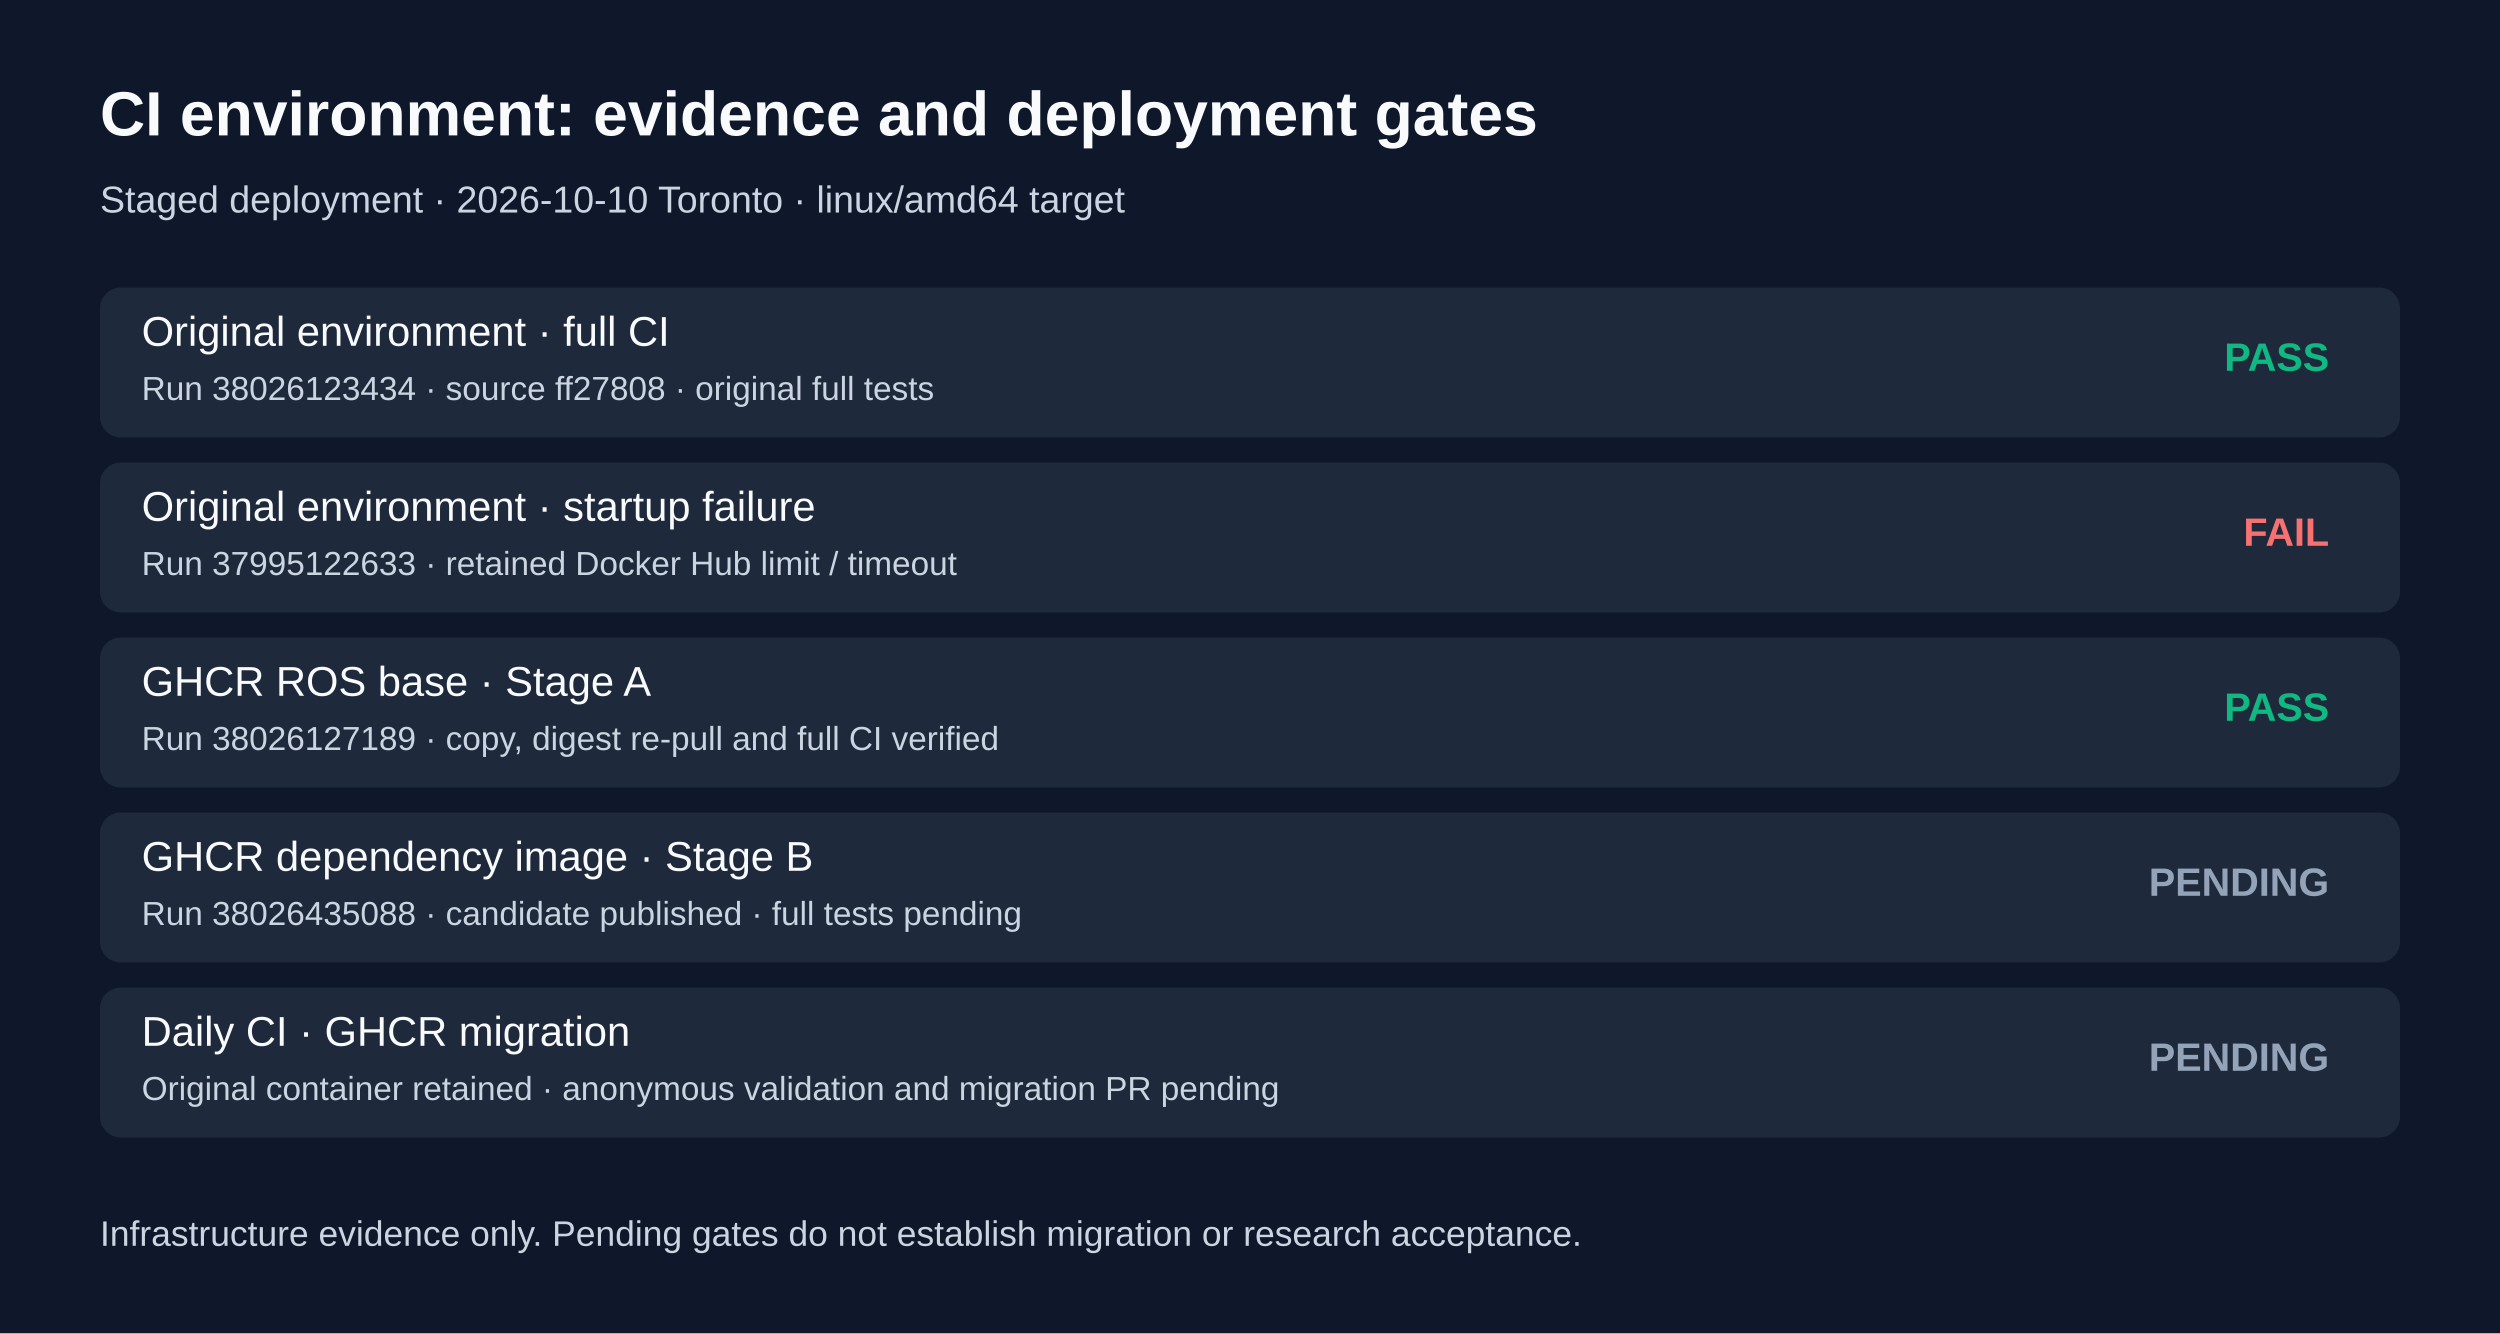
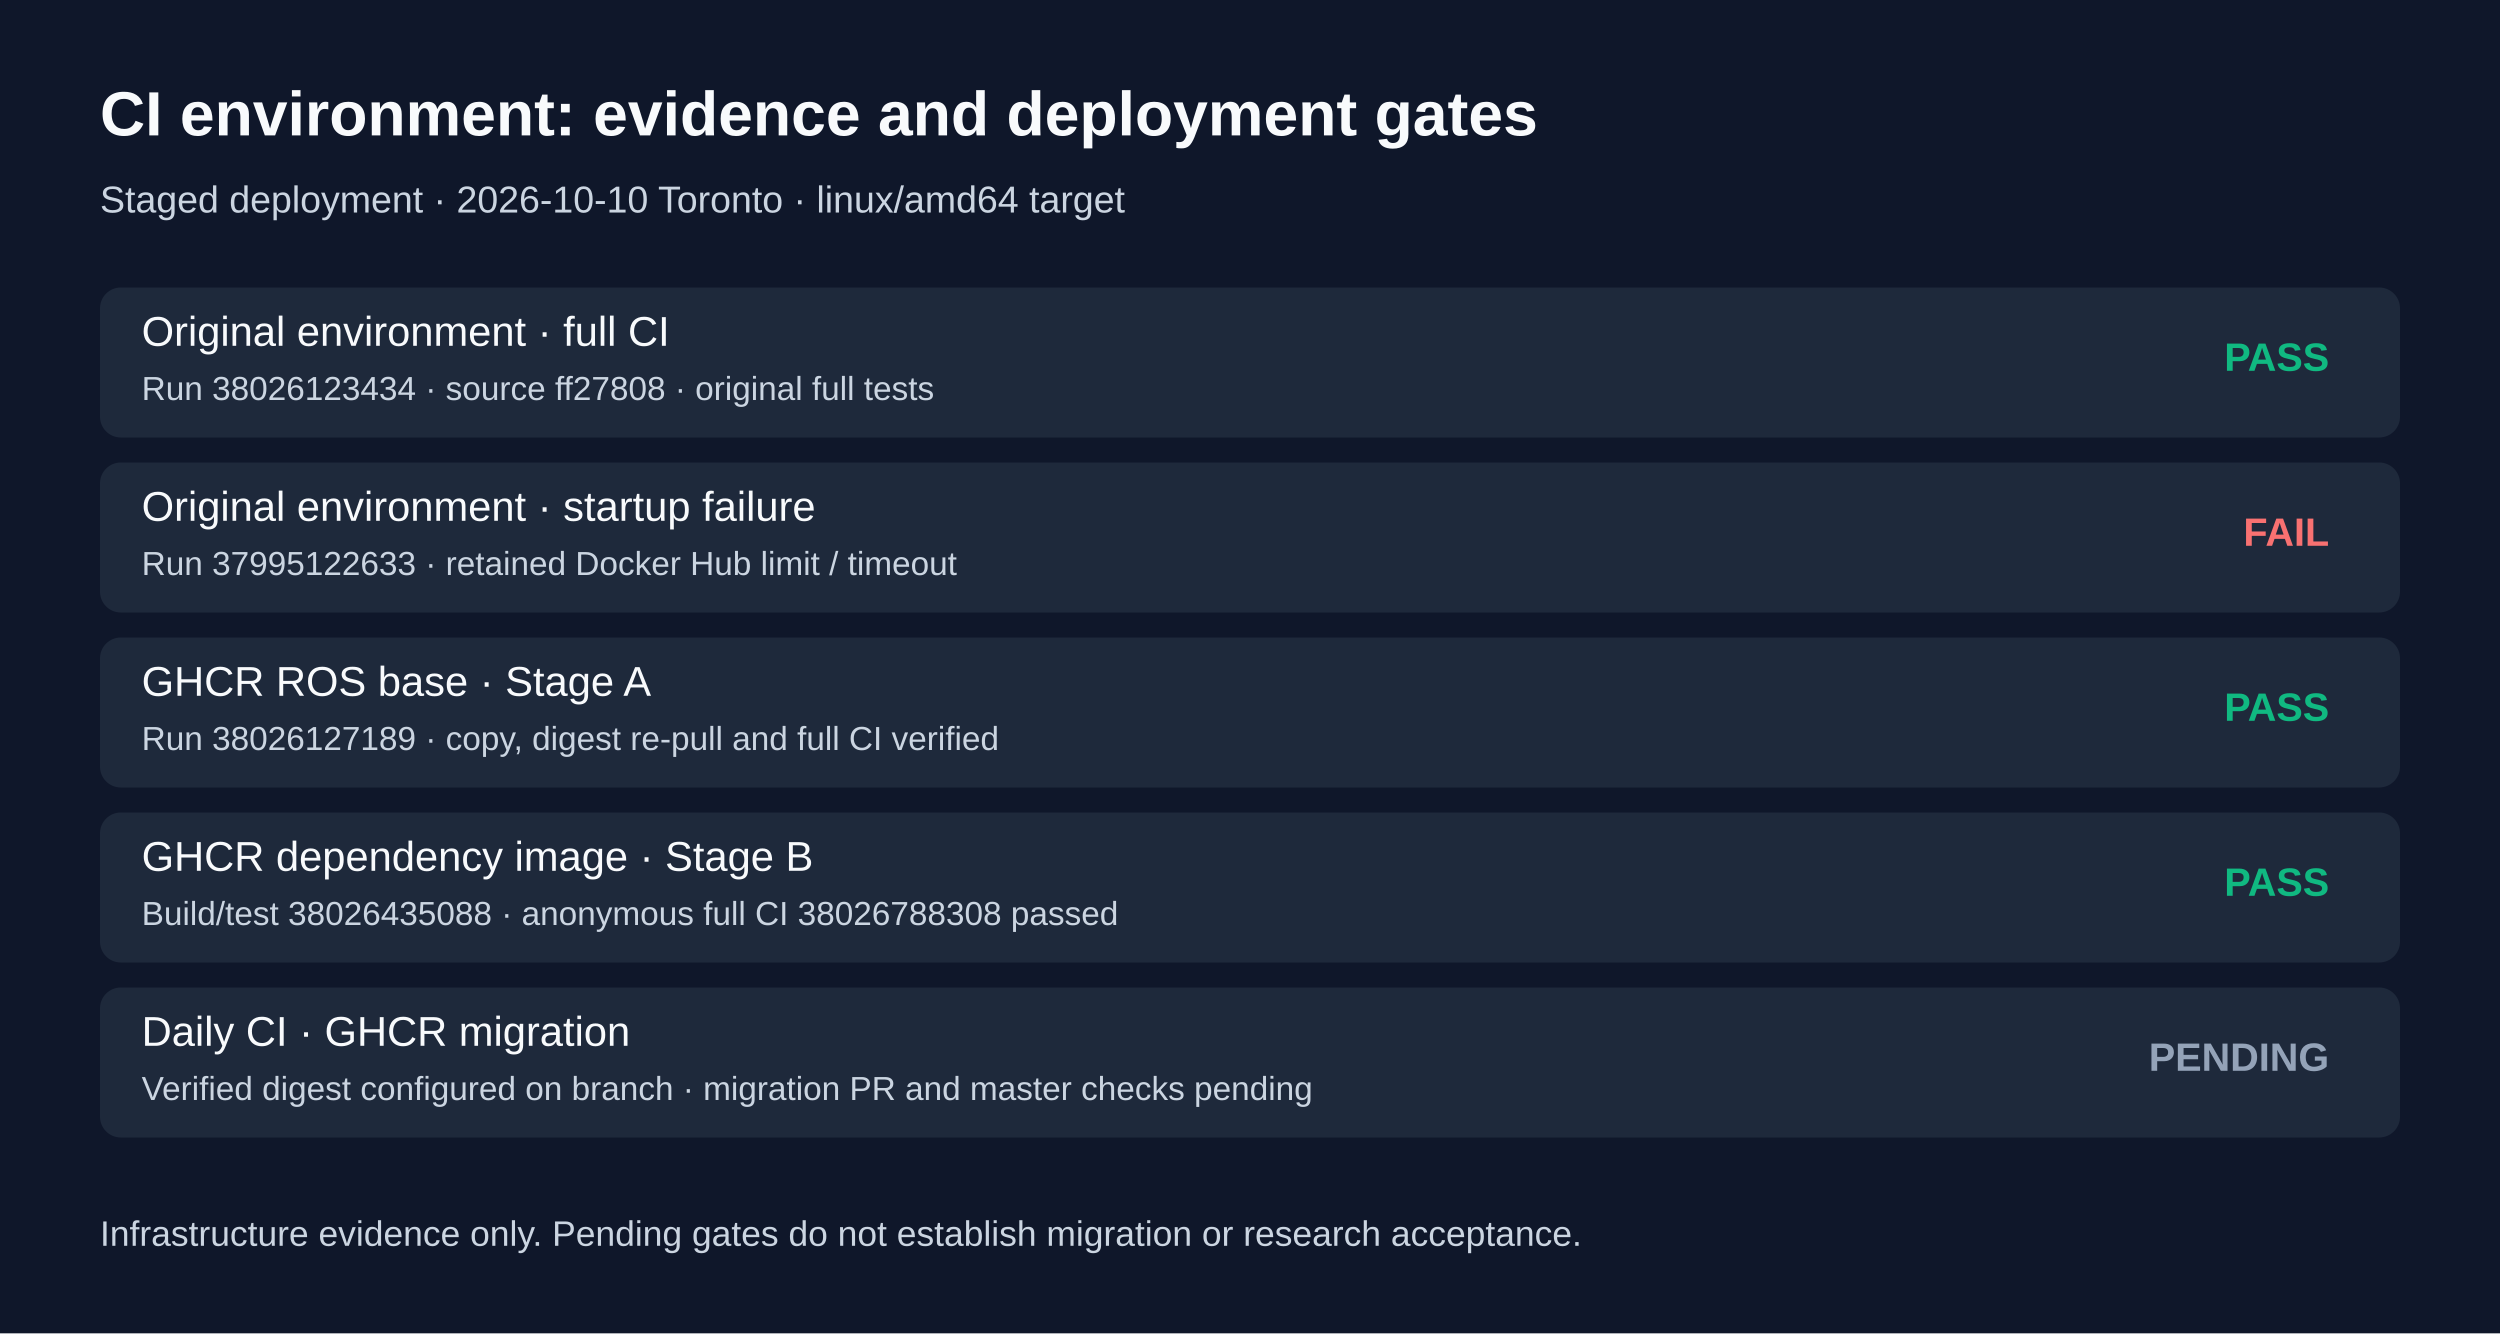
<svg xmlns="http://www.w3.org/2000/svg" width="1200" height="640" viewBox="0 0 1200 640">
  <rect width="1200" height="640" fill="#0f172a" />
  <g font-family="Arial, sans-serif">
    <text x="48" y="65" fill="#f8fafc" font-size="30" font-weight="bold">CI environment: evidence and deployment gates</text>
    <text x="48" y="102" fill="#cbd5e1" font-size="18">Staged deployment · 2026-10-10 Toronto · linux/amd64 target</text>
    <rect x="48" y="138" width="1104" height="72" rx="10" fill="#1e293b" />
    <text x="68" y="166" fill="#f8fafc" font-size="20">Original environment · full CI</text>
    <text x="68" y="192" fill="#cbd5e1" font-size="16">Run 38026123434 · source ff27808 · original full tests</text>
    <text x="1118" y="178" text-anchor="end" fill="#10b981" font-size="19" font-weight="bold">PASS</text>
    <rect x="48" y="222" width="1104" height="72" rx="10" fill="#1e293b" />
    <text x="68" y="250" fill="#f8fafc" font-size="20">Original environment · startup failure</text>
    <text x="68" y="276" fill="#cbd5e1" font-size="16">Run 37995122633 · retained Docker Hub limit / timeout</text>
    <text x="1118" y="262" text-anchor="end" fill="#f87171" font-size="19" font-weight="bold">FAIL</text>
    <rect x="48" y="306" width="1104" height="72" rx="10" fill="#1e293b" />
    <text x="68" y="334" fill="#f8fafc" font-size="20">GHCR ROS base · Stage A</text>
    <text x="68" y="360" fill="#cbd5e1" font-size="16">Run 38026127189 · copy, digest re-pull and full CI verified</text>
    <text x="1118" y="346" text-anchor="end" fill="#10b981" font-size="19" font-weight="bold">PASS</text>
    <rect x="48" y="390" width="1104" height="72" rx="10" fill="#1e293b" />
    <text x="68" y="418" fill="#f8fafc" font-size="20">GHCR dependency image · Stage B</text>
-     <text x="68" y="444" fill="#cbd5e1" font-size="16">Run 38026435088 · candidate published · full tests pending</text>
-     <text x="1118" y="430" text-anchor="end" fill="#94a3b8" font-size="19" font-weight="bold">PENDING</text>
+     <text x="68" y="444" fill="#cbd5e1" font-size="16">Build/test 38026435088 · anonymous full CI 38026788308 passed</text>
+     <text x="1118" y="430" text-anchor="end" fill="#10b981" font-size="19" font-weight="bold">PASS</text>
    <rect x="48" y="474" width="1104" height="72" rx="10" fill="#1e293b" />
    <text x="68" y="502" fill="#f8fafc" font-size="20">Daily CI · GHCR migration</text>
-     <text x="68" y="528" fill="#cbd5e1" font-size="16">Original container retained · anonymous validation and migration PR pending</text>
+     <text x="68" y="528" fill="#cbd5e1" font-size="16">Verified digest configured on branch · migration PR and master checks pending</text>
    <text x="1118" y="514" text-anchor="end" fill="#94a3b8" font-size="19" font-weight="bold">PENDING</text>
    <text x="48" y="598" fill="#cbd5e1" font-size="17">Infrastructure evidence only. Pending gates do not establish migration or research acceptance.</text>
  </g>
</svg>
